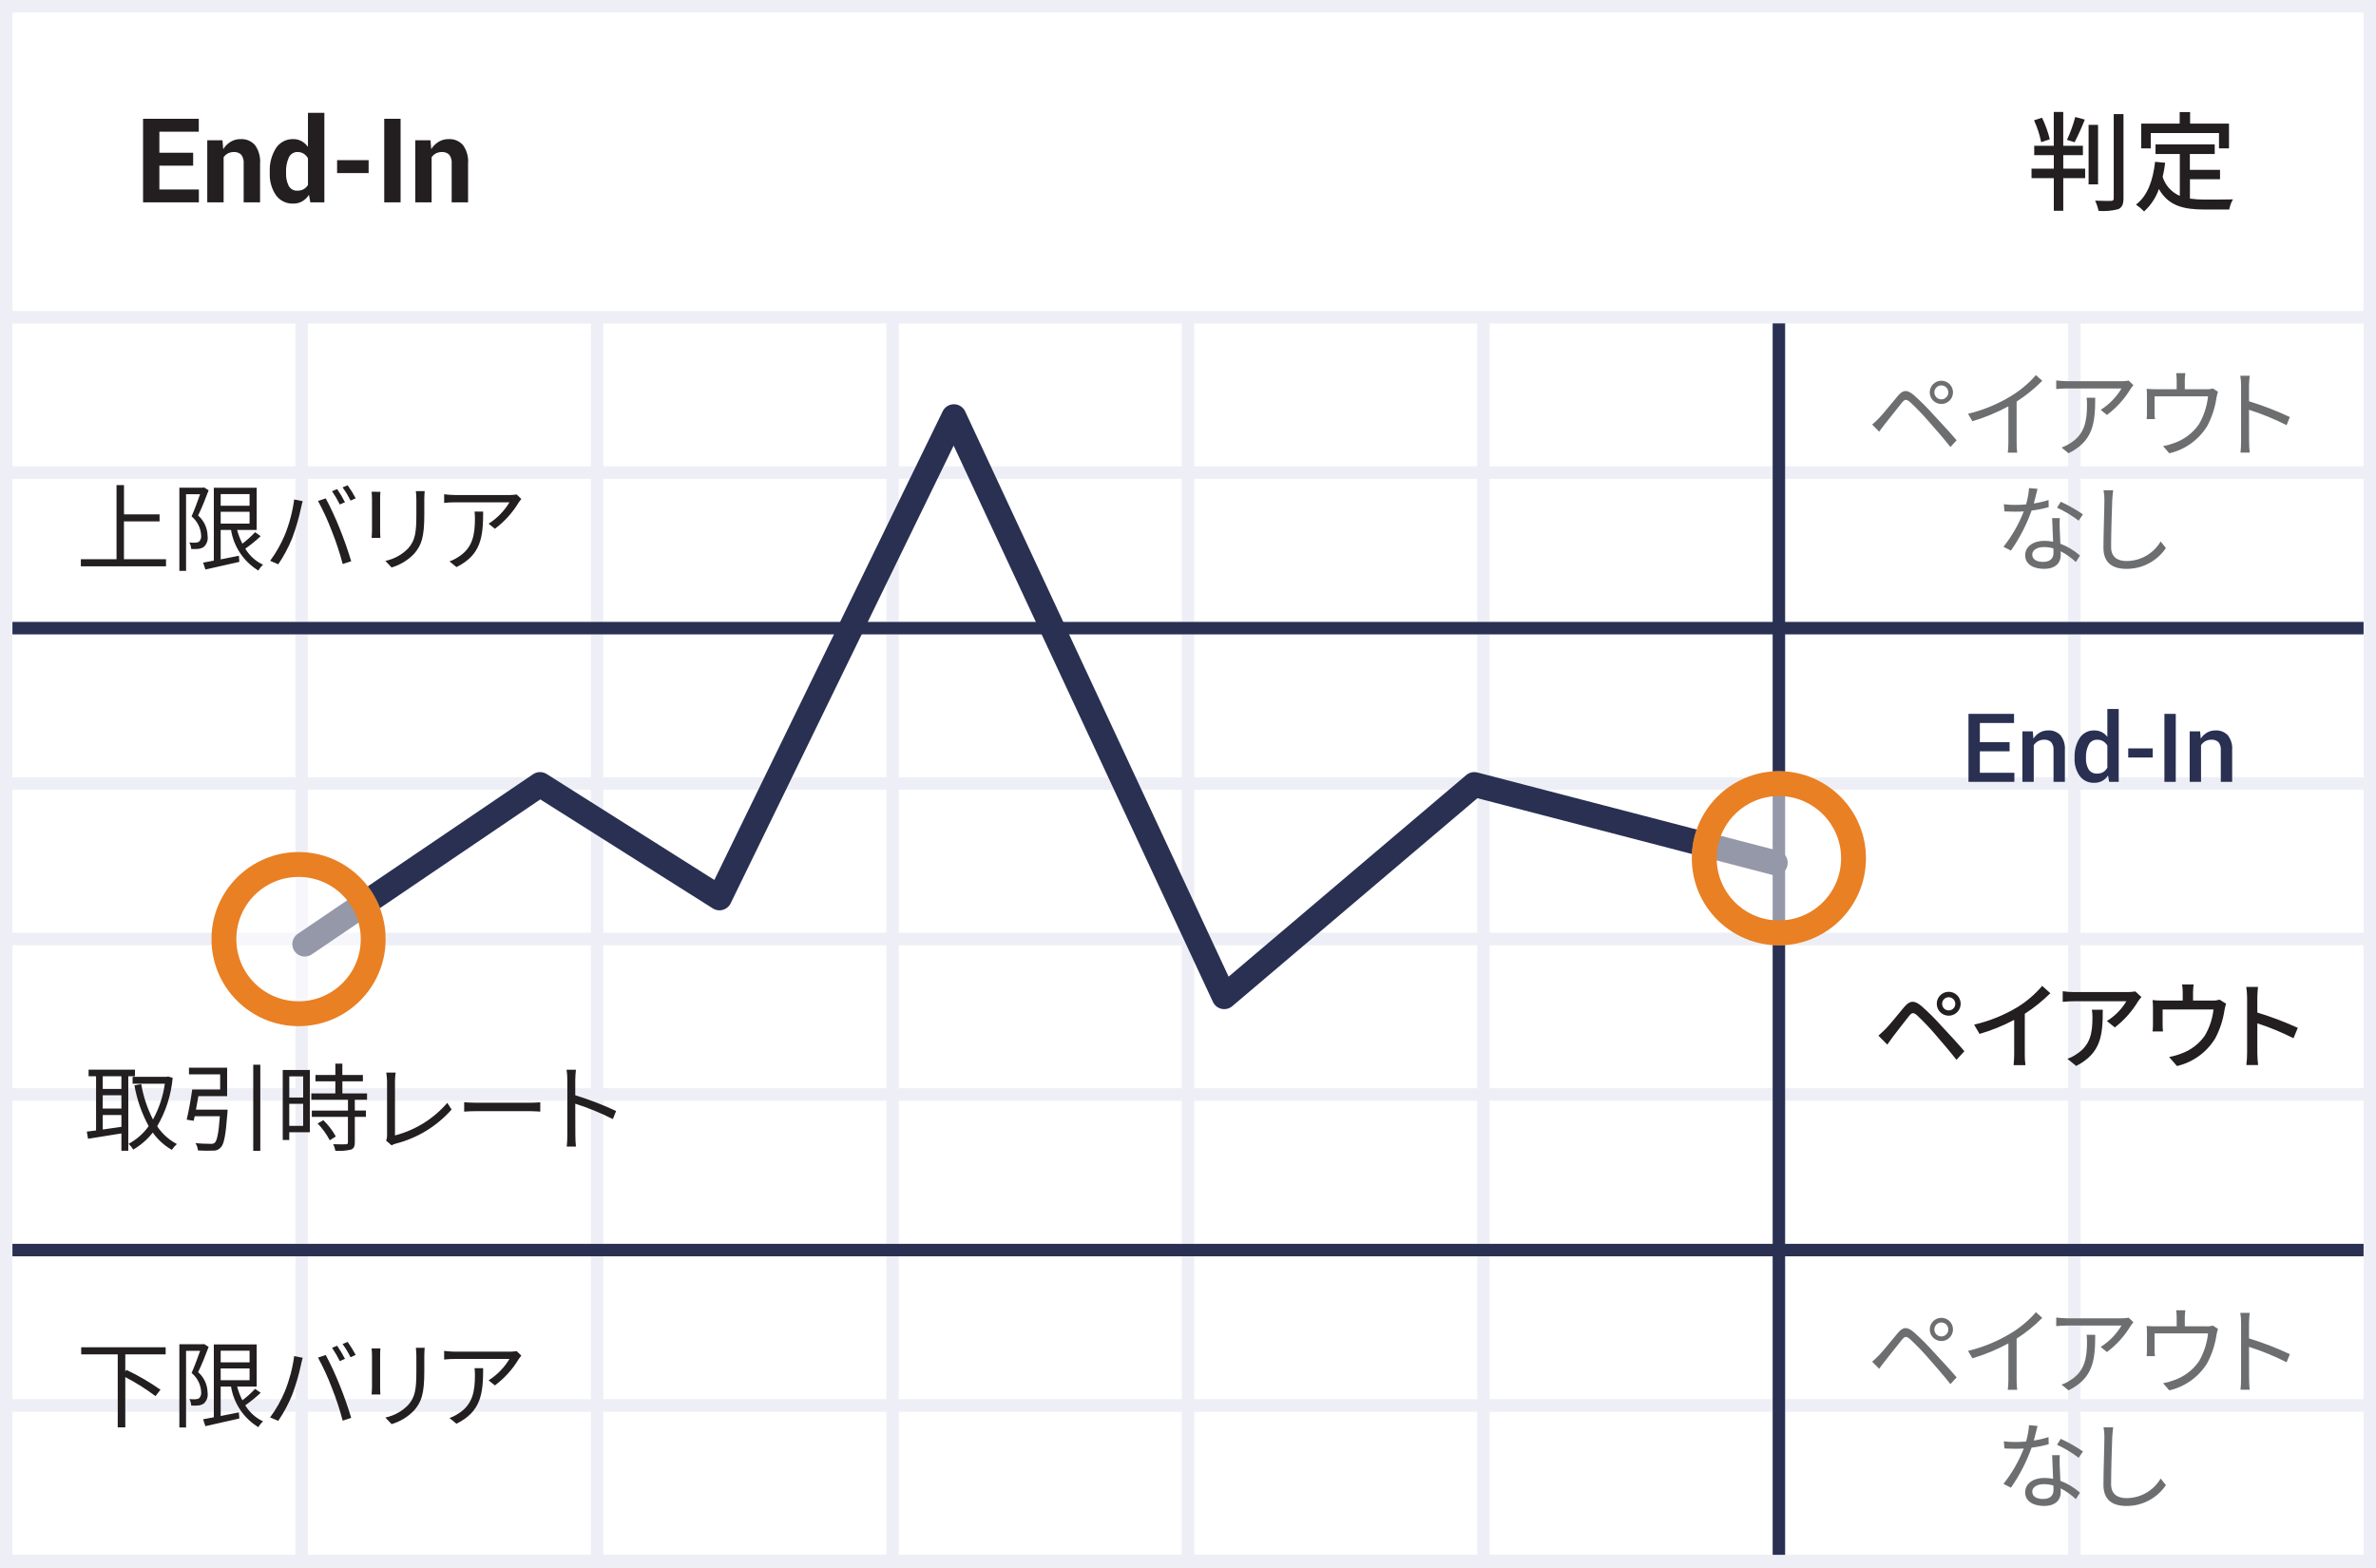
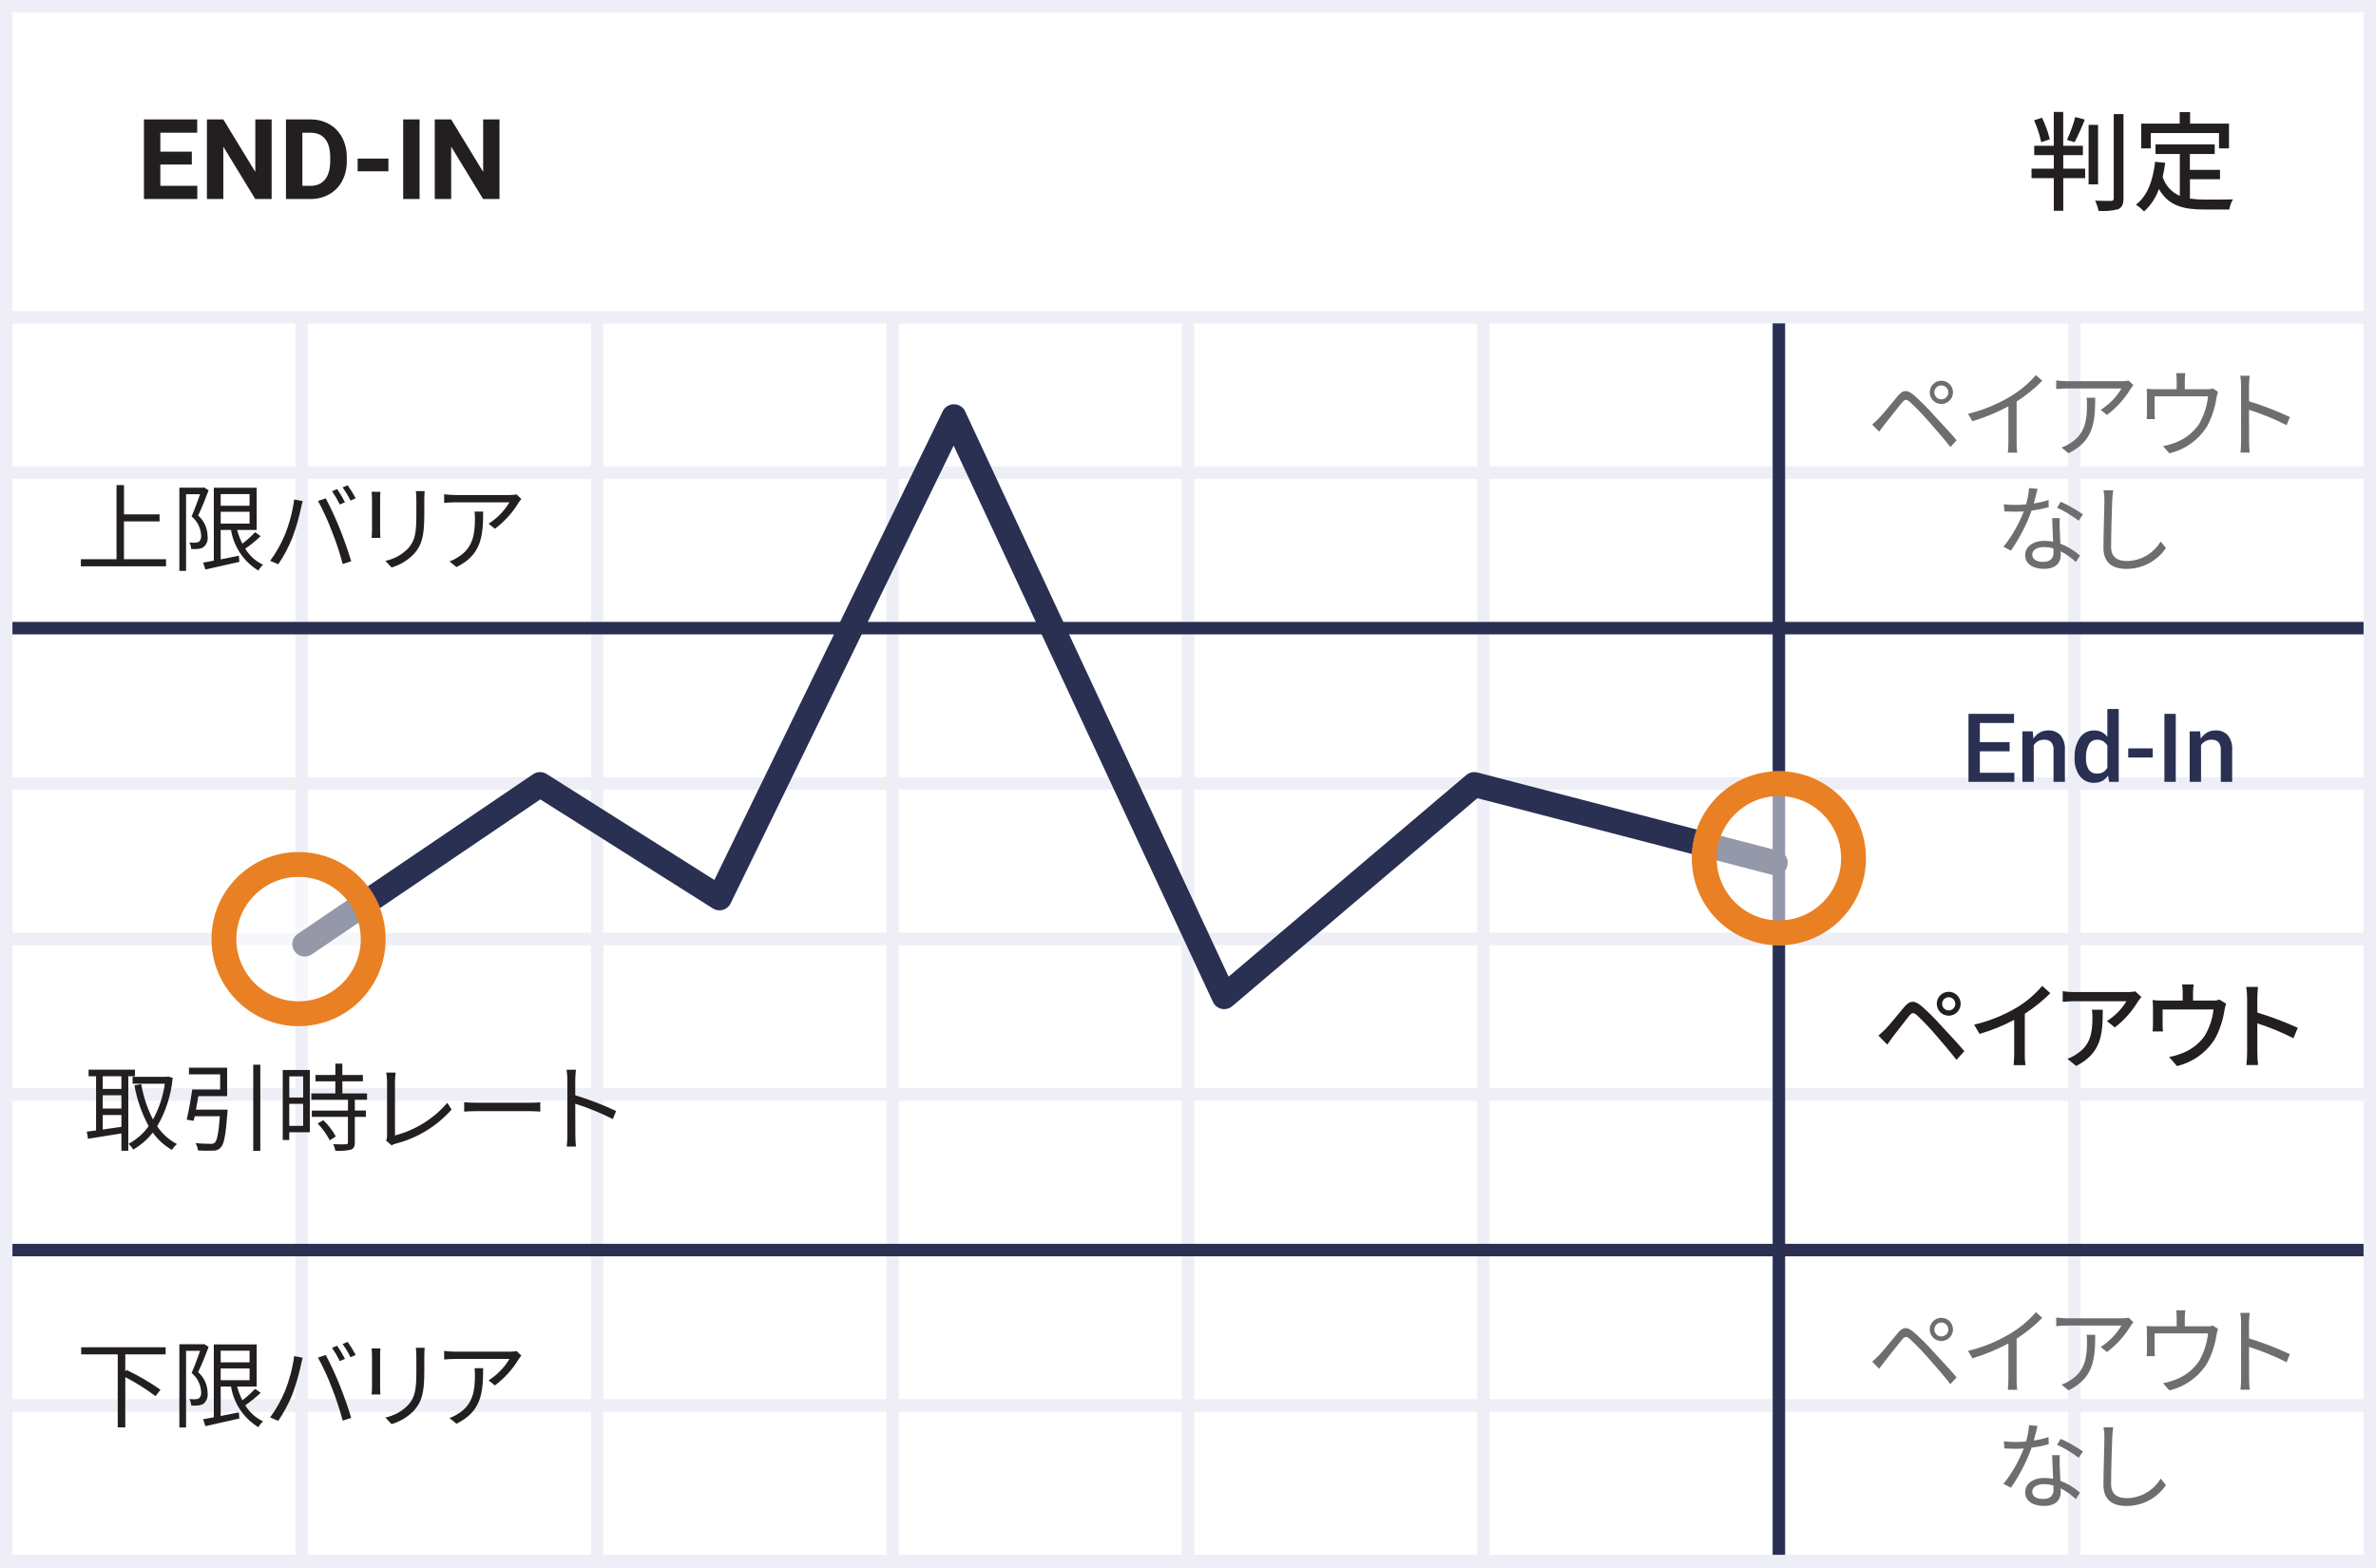
- <svg xmlns="http://www.w3.org/2000/svg" xmlns:xlink="http://www.w3.org/1999/xlink" width="382" height="252" viewBox="0 0 382 252">
+ <svg xmlns="http://www.w3.org/2000/svg" xmlns:xlink="http://www.w3.org/1999/xlink" width="382" height="252" viewBox="0 0 382 252" style="background:#fff">
  <defs>
    <circle id="a" cx="285" cy="137" r="14" />
    <circle id="b" cx="47" cy="150" r="14" />
  </defs>
  <g fill="none" fill-rule="evenodd">
    <g fill="#FFF" stroke="#EEEFF6" stroke-width="2">
      <path d="M1 51h47.5v25H1zM48.5 51H96v25H48.5zM96 51h47.5v25H96zM143.5 51H191v25h-47.5zM191 51h47.5v25H191zM238.5 51H286v25h-47.5zM286 51h47.5v25H286zM333.5 51H381v25h-47.5z" />
      <g>
        <path d="M1 76h47.5v25H1zM48.5 76H96v25H48.5zM96 76h47.5v25H96zM143.5 76H191v25h-47.5zM191 76h47.5v25H191zM238.5 76H286v25h-47.5zM286 76h47.5v25H286zM333.5 76H381v25h-47.5z" />
      </g>
      <g>
        <path d="M1 101h47.5v25H1zM48.5 101H96v25H48.5zM96 101h47.5v25H96zM143.5 101H191v25h-47.5zM191 101h47.5v25H191zM238.5 101H286v25h-47.5zM286 101h47.5v25H286zM333.5 101H381v25h-47.5z" />
      </g>
      <g>
        <path d="M1 126h47.5v25H1zM48.5 126H96v25H48.5zM96 126h47.5v25H96zM143.5 126H191v25h-47.5zM191 126h47.5v25H191zM238.5 126H286v25h-47.5zM286 126h47.5v25H286zM333.5 126H381v25h-47.5z" />
      </g>
      <g>
        <path d="M1 151h47.5v25H1zM48.5 151H96v25H48.5zM96 151h47.5v25H96zM143.5 151H191v25h-47.5zM191 151h47.5v25H191zM238.5 151H286v25h-47.5zM286 151h47.5v25H286zM333.5 151H381v25h-47.5z" />
      </g>
      <g>
        <path d="M1 176h47.5v25H1zM48.5 176H96v25H48.5zM96 176h47.5v25H96zM143.5 176H191v25h-47.5zM191 176h47.5v25H191zM238.5 176H286v25h-47.5zM286 176h47.5v25H286zM333.5 176H381v25h-47.5z" />
      </g>
      <g>
        <path d="M1 201h47.5v25H1zM48.5 201H96v25H48.5zM96 201h47.5v25H96zM143.5 201H191v25h-47.5zM191 201h47.5v25H191zM238.5 201H286v25h-47.5zM286 201h47.5v25H286zM333.5 201H381v25h-47.5z" />
      </g>
      <g>
        <path d="M1 226h47.5v25H1zM48.5 226H96v25H48.5zM96 226h47.5v25H96zM143.5 226H191v25h-47.5zM191 226h47.5v25H191zM238.5 226H286v25h-47.5zM286 226h47.5v25H286zM333.5 226H381v25h-47.5z" />
      </g>
    </g>
    <path stroke="#EEEFF6" stroke-width="2" fill="#FFF" d="M1 1h380v50H1z" />
    <path fill="#2A3052" d="M285 52h2v198h-2z" />
    <path fill="#2A3052" d="M2 200h378v2H2zM2 100h378v2H2z" />
-     <path d="M31.054 26.633h-5.43v3.832h6.349v2.076H23v-13.44h8.959v2.077h-6.334v3.379h5.429v2.076zm4.717-4.08l.117 1.43a3.606 3.606 0 0 1 1.197-1.19 3.05 3.05 0 0 1 1.594-.426 2.894 2.894 0 0 1 2.305.945 4.47 4.47 0 0 1 .828 2.983v6.246h-2.637v-6.245a2.066 2.066 0 0 0-.396-1.429 1.568 1.568 0 0 0-1.197-.42 1.978 1.978 0 0 0-.936.217 1.942 1.942 0 0 0-.693.614v7.263h-2.63v-9.988h2.448zm7.601 5.078a6.615 6.615 0 0 1 .994-3.813 3.203 3.203 0 0 1 2.805-1.45c.457-.006.909.105 1.314.324.403.227.754.542 1.026.923V18.14h2.64v14.401h-2.259l-.217-1.218a3.262 3.262 0 0 1-1.084 1.053c-.44.246-.936.37-1.437.36a3.264 3.264 0 0 1-2.786-1.346 5.861 5.861 0 0 1-.994-3.564l-.002-.195zm2.62.195a4.199 4.199 0 0 0 .432 2.075c.29.505.834.798 1.404.756.345.008.686-.073.992-.236.286-.164.526-.402.693-.692v-4.28a2.061 2.061 0 0 0-.689-.74 1.791 1.791 0 0 0-.977-.264 1.48 1.48 0 0 0-1.41.882 5.12 5.12 0 0 0-.445 2.304v.195zm13.274.008h-5.071v-2.078h5.071v2.078zm5.139 4.707h-2.63v-13.44h2.63v13.44zm4.808-9.988l.117 1.43a3.606 3.606 0 0 1 1.197-1.19 3.05 3.05 0 0 1 1.593-.426 2.894 2.894 0 0 1 2.306.945 4.47 4.47 0 0 1 .828 2.983v6.246h-2.637v-6.245a2.066 2.066 0 0 0-.397-1.429 1.568 1.568 0 0 0-1.197-.42 1.978 1.978 0 0 0-.936.217 1.942 1.942 0 0 0-.693.614v7.263h-2.63v-9.988h2.449zm262.51 4.564h3.515v1.525h-3.516v5.25h-1.521V28.64h-3.584v-1.525h3.584V24.95h-3.15v-1.507h3.144V18h1.521v5.443h3.162v1.508h-3.156v2.166zm-3.552-4.254a16.351 16.351 0 0 0-1.15-3.518l1.285-.416a17.406 17.406 0 0 1 1.25 3.466l-1.385.468zm7.012-3.634a39.187 39.187 0 0 1-1.64 3.64l-1.23-.38a22.227 22.227 0 0 0 1.336-3.676l1.534.416zm2.13 10.417h-1.522V20.08h1.522v9.566zm4.09-11.3v13.52c0 1.004-.235 1.472-.828 1.767a9.654 9.654 0 0 1-3.178.277 7.613 7.613 0 0 0-.556-1.646c1.15.052 2.213.035 2.552.035.34 0 .44-.122.44-.434V18.347h1.57zm10.683 13.589c.79.108 1.587.16 2.384.157.727 0 3.566 0 4.53-.034a4.939 4.939 0 0 0-.592 1.628h-4.023c-3.313 0-5.748-.571-7.287-3.292A8.851 8.851 0 0 1 344.715 34a8.572 8.572 0 0 0-1.303-1.103c1.86-1.418 2.721-3.847 3.073-6.881l1.623.157c-.095.764-.23 1.522-.406 2.27a4.913 4.913 0 0 0 2.756 3.052V24.76h-3.905v-1.543h9.517v1.543h-3.996v2.549h4.85v1.507h-4.835l-.003 3.12zm-6.3-8.076h-1.537v-3.987h6.189v-1.855h1.673v1.855h6.254v3.985h-1.606v-2.46h-10.973v2.462zM26.692 89.922v1.138H13v-1.138h5.735V78h1.199v4.702h5.72v1.137h-5.726v6.084l6.764-.001zm6.853-11.093c-.477 1.291-1.107 2.858-1.693 4.057a4.478 4.478 0 0 1 1.522 3.303c.107.66-.133 1.33-.636 1.772a2.033 2.033 0 0 1-.861.293c-.379.036-.76.041-1.139.015a2.493 2.493 0 0 0-.292-1.046c.332.04.667.051 1 .033.187-.01.37-.057.539-.139a1.23 1.23 0 0 0 .353-1.045 4.263 4.263 0 0 0-1.538-3.043c.492-1.107.998-2.52 1.37-3.564h-2.255V91.79h-1.077V78.414h3.768l.185-.047.754.462zm8.364 7.38a21.382 21.382 0 0 1-2.475 2.012 6.603 6.603 0 0 0 2.86 2.583 3.69 3.69 0 0 0-.754.937 9.406 9.406 0 0 1-4.397-6.53h-1.661v4.732c.938-.184 1.936-.384 2.923-.584l.077.984c-1.924.446-3.968.89-5.459 1.23l-.37-1.107c.493-.094 1.078-.2 1.724-.323V78.43h6.89v6.777h-3.144c.203.765.487 1.506.846 2.211.73-.56 1.413-1.177 2.045-1.845l.895.637zm-6.427-6.765v1.874h4.641v-1.874h-4.641zm0 4.748h4.641v-1.905h-4.641v1.905zm11.816-3.887l1.37.276c-.093.339-.216.785-.277 1.121a34.116 34.116 0 0 1-1.399 4.794 22.318 22.318 0 0 1-2.254 4.233l-1.307-.554a20.123 20.123 0 0 0 2.367-4.18 23.467 23.467 0 0 0 1.5-5.69zm3.83.244l1.246-.415a49.493 49.493 0 0 1 2.244 4.855 60.672 60.672 0 0 1 1.847 5.256l-1.368.446a45.994 45.994 0 0 0-1.743-5.285 39.387 39.387 0 0 0-2.226-4.857zm4.335.202l-.83.367a17.64 17.64 0 0 0-1.247-2.136l.816-.34c.468.674.89 1.378 1.261 2.109zm1.723-.63l-.83.368a14.55 14.55 0 0 0-1.278-2.122l.816-.338c.478.667.91 1.365 1.292 2.091zm3.974-1.046c-.03.29-.046.736-.046 1.107v5.132c0 .384.015.892.046 1.168h-1.414c.016-.23.062-.722.062-1.183V80.18c0-.277-.031-.815-.062-1.107l1.414.002zm7.118-.108c-.03.37-.061.815-.061 1.32v2.49c0 3.69-.492 4.902-1.6 6.224a8.207 8.207 0 0 1-3.659 2.245l-1-1.061a7.078 7.078 0 0 0 3.693-2.044c1.106-1.274 1.29-2.52 1.29-5.422v-2.43c0-.505-.046-.951-.076-1.32l1.413-.002zm15.537 1.26c-.107.155-.307.384-.415.553a14.837 14.837 0 0 1-3.83 4.242l-1.015-.815a10.367 10.367 0 0 0 3.353-3.441h-8.746c-.586.001-1.172.032-1.754.092v-1.384a16.21 16.21 0 0 0 1.754.123h8.826a7.75 7.75 0 0 0 1.077-.092l.75.723zm-6.135 2.027c0 4.165-.37 6.977-4.29 8.93l-1.122-.922a5.966 5.966 0 0 0 1.369-.677c2.383-1.459 2.721-3.656 2.721-6.224a9.17 9.17 0 0 0-.061-1.107h1.383zM20.143 217.768v2.734l.2-.23a37.94 37.94 0 0 1 5.459 3.18l-.8 1.03a35.199 35.199 0 0 0-4.859-3.058v8.084h-1.215v-11.74h-5.873v-1.138h13.577v1.138h-6.489zm13.402-1.2c-.477 1.29-1.107 2.857-1.693 4.057a4.478 4.478 0 0 1 1.522 3.302 1.949 1.949 0 0 1-.63 1.767 2.033 2.033 0 0 1-.862.292c-.379.036-.76.041-1.139.015a2.493 2.493 0 0 0-.292-1.045c.332.04.666.05 1 .032.187-.01.37-.057.538-.138a1.23 1.23 0 0 0 .354-1.046 4.263 4.263 0 0 0-1.538-3.043c.492-1.107.998-2.52 1.369-3.563h-2.259v12.324h-1.077v-13.376h3.768l.185-.046.754.467zm8.364 7.38a21.382 21.382 0 0 1-2.475 2.012 6.603 6.603 0 0 0 2.86 2.583 3.69 3.69 0 0 0-.754.936 9.406 9.406 0 0 1-4.397-6.53h-1.661v4.733c.938-.185 1.936-.385 2.923-.584l.077.984c-1.924.445-3.968.89-5.459 1.23l-.37-1.107c.493-.094 1.078-.2 1.724-.323v-11.71h6.89v6.777h-3.144c.203.765.487 1.506.846 2.211.73-.56 1.413-1.177 2.045-1.845l.895.632zm-6.427-6.766v1.874h4.641v-1.874h-4.641zm0 4.748h4.641v-1.897h-4.641v1.897zm11.816-3.887l1.37.277c-.093.338-.216.784-.277 1.12a34.116 34.116 0 0 1-1.399 4.795 22.318 22.318 0 0 1-2.26 4.226l-1.307-.553a20.123 20.123 0 0 0 2.367-4.18 23.467 23.467 0 0 0 1.506-5.685zm3.83.245l1.246-.415a49.493 49.493 0 0 1 2.244 4.855 60.672 60.672 0 0 1 1.847 5.255l-1.368.446a45.994 45.994 0 0 0-1.743-5.283 39.387 39.387 0 0 0-2.226-4.857v-.001zm4.335.201l-.83.368a17.64 17.64 0 0 0-1.247-2.136l.816-.34c.468.675.89 1.381 1.261 2.114v-.006zm1.723-.63l-.83.369a14.55 14.55 0 0 0-1.278-2.122l.816-.338c.478.666.91 1.365 1.292 2.09zm3.974-1.044c-.03.29-.046.736-.046 1.107v5.132c0 .384.015.892.046 1.168h-1.414c.016-.23.062-.722.062-1.183v-5.117c0-.277-.031-.815-.062-1.107h1.414zm7.118-.108c-.03.37-.061.815-.061 1.32v2.49c0 3.69-.492 4.902-1.6 6.224a8.207 8.207 0 0 1-3.659 2.245l-1-1.061a7.078 7.078 0 0 0 3.693-2.044c1.106-1.274 1.29-2.52 1.29-5.422v-2.425c0-.506-.046-.952-.076-1.32l1.413-.007zm15.537 1.26c-.107.155-.307.384-.415.553a14.837 14.837 0 0 1-3.83 4.242l-1.015-.815a10.367 10.367 0 0 0 3.353-3.441h-8.746c-.586.001-1.172.032-1.754.092v-1.384a16.21 16.21 0 0 0 1.754.123h8.826c.36-.005.72-.036 1.077-.092l.75.723zm-6.135 2.027c0 4.165-.37 6.977-4.29 8.93l-1.122-.922a5.966 5.966 0 0 0 1.369-.677c2.383-1.459 2.721-3.656 2.721-6.224a9.17 9.17 0 0 0-.061-1.107h1.383zm-57.054-46.938v11.97H19.52v-2.782c-1.937.323-3.906.615-5.366.861l-.2-1.153c.43-.045.938-.106 1.49-.183v-8.713h-1.2v-1.06h7.458v1.06h-1.076zm-1.106 0h-3v2.043h2.998l.002-2.043zm0 3.056h-3v2.138h2.998l.002-2.138zm-2.998 5.502c.938-.123 1.967-.277 2.998-.43v-1.895h-3l.002 2.325zm11.24-8.312a18.672 18.672 0 0 1-2.491 7.789 8.54 8.54 0 0 0 3.167 2.858c-.311.275-.585.59-.815.936a9.622 9.622 0 0 1-3.06-2.78 11 11 0 0 1-3.137 2.734 4.413 4.413 0 0 0-.754-.922 9.369 9.369 0 0 0 3.231-2.843 21.42 21.42 0 0 1-2.29-6.562l1.092-.2c.338 1.981.975 3.9 1.89 5.689a16.824 16.824 0 0 0 1.907-5.747h-5.184v-1.115h5.49l.215-.046.739.209zm8.832 5.117s-.016.367-.03.522c-.278 3.626-.54 5.056-1.092 5.579a1.482 1.482 0 0 1-1.215.49c-.81.033-1.62.023-2.43-.03a2.596 2.596 0 0 0-.4-1.17 29.03 29.03 0 0 0 2.415.107.896.896 0 0 0 .676-.168c.37-.323.631-1.505.831-4.27h-4.044c-.062.26-.123.505-.17.736l-1.121-.185c.308-1.275.675-3.303.892-4.855h4.49v-2.428h-5.013v-1.076h6.135v4.58H31.89c-.123.722-.246 1.474-.384 2.166l5.089.002zm5.258-7.227v13.863h-1.138v-13.863h1.138zm7.963 10.864h-3.31v1.246h-1.047v-11.264h4.357v10.018zm-3.306-8.99v3.412h2.23v-3.411h-2.23zm2.23 7.963v-3.55h-2.234v3.55h2.233zm8.307-4.2v1.737h1.783v1.014h-1.783v4.119c0 .645-.17.984-.63 1.153a8.835 8.835 0 0 1-2.491.184 3.512 3.512 0 0 0-.37-1.06c.954.032 1.799.032 2.045.016.246-.015.338-.078.338-.307v-4.104h-5.804v-1.013h5.812v-1.739h-5.89v-1.013h3.86v-1.953h-3.198v-1.013h3.199v-1.828h1.123v1.828h3.305v1.013h-3.299v1.953h3.966v1.013h-1.966zm-5.058 3.29c.795.765 1.47 1.646 2 2.614l-.97.615a11.82 11.82 0 0 0-1.952-2.705l.922-.524zm10.086 3.277a1.69 1.69 0 0 0 .154-.752v-8.79a11.88 11.88 0 0 0-.123-1.398h1.506c-.07.463-.105.93-.108 1.398v8.713a16.59 16.59 0 0 0 8.41-5.24l.693 1.076a17.888 17.888 0 0 1-8.995 5.486 2.22 2.22 0 0 0-.646.277l-.891-.77zm12.555-6.161c.462.03 1.277.077 2.137.077H85.2c.77 0 1.322-.046 1.66-.077v1.505c-.308-.015-.954-.077-1.645-.077h-8.449c-.846 0-1.661.032-2.137.077v-1.505zm23.902 2.704a40.265 40.265 0 0 0-6.043-2.474l.015 5.074c0 .606.031 1.212.092 1.814H91.12c.063-.602.094-1.208.092-1.814V173.6a9.663 9.663 0 0 0-.123-1.597h1.506c-.046.476-.107 1.136-.107 1.597v2.505c2.245.69 4.44 1.537 6.566 2.535l-.523 1.3z" fill="#231F20" fill-rule="nonzero" />
+     <path d="M331.722 27.117h3.516v1.525h-3.516v5.25h-1.521V28.64h-3.584v-1.525h3.584V24.95h-3.15v-1.507h3.144V18h1.521v5.443h3.162v1.508h-3.156v2.166zm-3.551-4.254a16.351 16.351 0 0 0-1.15-3.518l1.285-.416a17.406 17.406 0 0 1 1.25 3.466l-1.385.468zm7.012-3.634a39.187 39.187 0 0 1-1.64 3.64l-1.23-.38a22.227 22.227 0 0 0 1.336-3.676l1.534.416zm2.13 10.417h-1.522V20.08h1.522v9.566zm4.09-11.3v13.52c0 1.004-.235 1.472-.828 1.767a9.654 9.654 0 0 1-3.178.277 7.613 7.613 0 0 0-.556-1.646c1.15.052 2.213.035 2.552.035.34 0 .44-.122.44-.434V18.347h1.57zm10.683 13.589c.79.108 1.587.16 2.384.157.727 0 3.566 0 4.53-.034a4.939 4.939 0 0 0-.592 1.628h-4.023c-3.313 0-5.748-.571-7.287-3.292A8.851 8.851 0 0 1 344.715 34a8.572 8.572 0 0 0-1.303-1.103c1.86-1.418 2.721-3.847 3.073-6.881l1.623.157c-.095.764-.23 1.522-.406 2.27a4.913 4.913 0 0 0 2.756 3.052V24.76h-3.905v-1.543h9.517v1.543h-3.996v2.549h4.85v1.507h-4.835l-.003 3.12zm-6.3-8.076h-1.537v-3.987h6.189v-1.855h1.673v1.855h6.254v3.985h-1.606v-2.46h-10.973v2.462z" fill="#231F20" fill-rule="nonzero" />
+     <path d="M30.842 26.454h-5.063v3.428h5.942V32h-8.578V19.203h8.56v2.136H25.78v3.05h5.063v2.065zM43.674 32h-2.637l-5.133-8.42V32h-2.636V19.203h2.636l5.142 8.438v-8.438h2.628V32zm2.303 0V19.203h3.937c1.125 0 2.131.254 3.02.76a5.301 5.301 0 0 1 2.078 2.162c.498.935.747 1.997.747 3.187v.588c0 1.19-.245 2.247-.734 3.173a5.256 5.256 0 0 1-2.07 2.154c-.89.51-1.895.767-3.015.773h-3.963zm2.636-10.661v8.543h1.275c1.031 0 1.819-.337 2.364-1.01.545-.675.823-1.639.835-2.893v-.676c0-1.301-.27-2.287-.809-2.958-.539-.67-1.327-1.006-2.364-1.006h-1.3zm13.834 6.205H57.5v-2.048h4.948v2.048zM67.457 32H64.82V19.203h2.637V32zm12.85 0H77.67l-5.133-8.42V32H69.9V19.203h2.637l5.142 8.438v-8.438h2.628V32z" fill="#231F20" />
+     <path d="M26.692 89.922v1.138H13v-1.138h5.735V78h1.199v4.702h5.72v1.137h-5.726v6.084l6.764-.001zm6.853-11.093c-.477 1.291-1.107 2.858-1.693 4.057a4.478 4.478 0 0 1 1.522 3.303c.107.66-.133 1.33-.636 1.772a2.033 2.033 0 0 1-.861.293c-.379.036-.76.041-1.139.015a2.493 2.493 0 0 0-.292-1.046c.332.04.667.051 1 .033.187-.01.37-.057.539-.139a1.23 1.23 0 0 0 .353-1.045 4.263 4.263 0 0 0-1.538-3.043c.492-1.107.998-2.52 1.37-3.564h-2.255V91.79h-1.077V78.414h3.768l.185-.047.754.462zm8.364 7.38a21.382 21.382 0 0 1-2.475 2.012 6.603 6.603 0 0 0 2.86 2.583 3.69 3.69 0 0 0-.754.937 9.406 9.406 0 0 1-4.397-6.53h-1.661v4.732c.938-.184 1.936-.384 2.923-.584l.077.984c-1.924.446-3.968.89-5.459 1.23l-.37-1.107c.493-.094 1.078-.2 1.724-.323V78.43h6.89v6.777h-3.144c.203.765.487 1.506.846 2.211.73-.56 1.413-1.177 2.045-1.845l.895.637zm-6.427-6.765v1.874h4.641v-1.874h-4.641zm0 4.748h4.641v-1.905h-4.641v1.905zm11.816-3.887l1.37.276c-.093.339-.216.785-.277 1.121a34.116 34.116 0 0 1-1.399 4.794 22.318 22.318 0 0 1-2.254 4.233l-1.307-.554a20.123 20.123 0 0 0 2.367-4.18 23.467 23.467 0 0 0 1.5-5.69zm3.83.244l1.246-.415a49.493 49.493 0 0 1 2.244 4.855 60.672 60.672 0 0 1 1.847 5.256l-1.368.446a45.994 45.994 0 0 0-1.743-5.285 39.387 39.387 0 0 0-2.226-4.857zm4.335.202l-.83.367a17.64 17.64 0 0 0-1.247-2.136l.816-.34c.468.674.89 1.378 1.261 2.109zm1.723-.63l-.83.368a14.55 14.55 0 0 0-1.278-2.122l.816-.338c.478.667.91 1.365 1.292 2.091zm3.974-1.046c-.03.29-.046.736-.046 1.107v5.132c0 .384.015.892.046 1.168h-1.414c.016-.23.062-.722.062-1.183V80.18c0-.277-.031-.815-.062-1.107l1.414.002zm7.118-.108c-.03.37-.061.815-.061 1.32v2.49c0 3.69-.492 4.902-1.6 6.224a8.207 8.207 0 0 1-3.659 2.245l-1-1.061a7.078 7.078 0 0 0 3.693-2.044c1.106-1.274 1.29-2.52 1.29-5.422v-2.43c0-.505-.046-.951-.076-1.32l1.413-.002zm15.537 1.26c-.107.155-.307.384-.415.553a14.837 14.837 0 0 1-3.83 4.242l-1.015-.815a10.367 10.367 0 0 0 3.353-3.441h-8.746c-.586.001-1.172.032-1.754.092v-1.384a16.21 16.21 0 0 0 1.754.123h8.826a7.75 7.75 0 0 0 1.077-.092l.75.723zm-6.135 2.027c0 4.165-.37 6.977-4.29 8.93l-1.122-.922a5.966 5.966 0 0 0 1.369-.677c2.383-1.459 2.721-3.656 2.721-6.224a9.17 9.17 0 0 0-.061-1.107h1.383zM20.143 217.768v2.734l.2-.23a37.94 37.94 0 0 1 5.459 3.18l-.8 1.03a35.199 35.199 0 0 0-4.859-3.058v8.084h-1.215v-11.74h-5.873v-1.138h13.577v1.138h-6.489zm13.402-1.2c-.477 1.29-1.107 2.857-1.693 4.057a4.478 4.478 0 0 1 1.522 3.302 1.949 1.949 0 0 1-.63 1.767 2.033 2.033 0 0 1-.862.292c-.379.036-.76.041-1.139.015a2.493 2.493 0 0 0-.292-1.045c.332.04.666.05 1 .032.187-.01.37-.057.538-.138a1.23 1.23 0 0 0 .354-1.046 4.263 4.263 0 0 0-1.538-3.043c.492-1.107.998-2.52 1.369-3.563h-2.259v12.324h-1.077v-13.376h3.768l.185-.046.754.467zm8.364 7.38a21.382 21.382 0 0 1-2.475 2.012 6.603 6.603 0 0 0 2.86 2.583 3.69 3.69 0 0 0-.754.936 9.406 9.406 0 0 1-4.397-6.53h-1.661v4.733c.938-.185 1.936-.385 2.923-.584l.077.984c-1.924.445-3.968.89-5.459 1.23l-.37-1.107c.493-.094 1.078-.2 1.724-.323v-11.71h6.89v6.777h-3.144c.203.765.487 1.506.846 2.211.73-.56 1.413-1.177 2.045-1.845l.895.632zm-6.427-6.766v1.874h4.641v-1.874h-4.641zm0 4.748h4.641v-1.897h-4.641v1.897zm11.816-3.887l1.37.277c-.093.338-.216.784-.277 1.12a34.116 34.116 0 0 1-1.399 4.795 22.318 22.318 0 0 1-2.26 4.226l-1.307-.553a20.123 20.123 0 0 0 2.367-4.18 23.467 23.467 0 0 0 1.506-5.685zm3.83.245l1.246-.415a49.493 49.493 0 0 1 2.244 4.855 60.672 60.672 0 0 1 1.847 5.255l-1.368.446a45.994 45.994 0 0 0-1.743-5.283 39.387 39.387 0 0 0-2.226-4.857v-.001zm4.335.201l-.83.368a17.64 17.64 0 0 0-1.247-2.136l.816-.34c.468.675.89 1.381 1.261 2.114v-.006zm1.723-.63l-.83.369a14.55 14.55 0 0 0-1.278-2.122l.816-.338c.478.666.91 1.365 1.292 2.09zm3.974-1.044c-.03.29-.046.736-.046 1.107v5.132c0 .384.015.892.046 1.168h-1.414c.016-.23.062-.722.062-1.183v-5.117c0-.277-.031-.815-.062-1.107h1.414zm7.118-.108c-.03.37-.061.815-.061 1.32v2.49c0 3.69-.492 4.902-1.6 6.224a8.207 8.207 0 0 1-3.659 2.245l-1-1.061a7.078 7.078 0 0 0 3.693-2.044c1.106-1.274 1.29-2.52 1.29-5.422v-2.425c0-.506-.046-.952-.076-1.32l1.413-.007zm15.537 1.26c-.107.155-.307.384-.415.553a14.837 14.837 0 0 1-3.83 4.242l-1.015-.815a10.367 10.367 0 0 0 3.353-3.441h-8.746c-.586.001-1.172.032-1.754.092v-1.384a16.21 16.21 0 0 0 1.754.123h8.826c.36-.005.72-.036 1.077-.092l.75.723zm-6.135 2.027c0 4.165-.37 6.977-4.29 8.93l-1.122-.922a5.966 5.966 0 0 0 1.369-.677c2.383-1.459 2.721-3.656 2.721-6.224a9.17 9.17 0 0 0-.061-1.107h1.383zm-57.054-46.938v11.97H19.52v-2.782c-1.937.323-3.906.615-5.366.861l-.2-1.153c.43-.045.938-.106 1.49-.183v-8.713h-1.2v-1.06h7.458v1.06h-1.076zm-1.106 0h-3v2.043h2.998l.002-2.043zm0 3.056h-3v2.138h2.998l.002-2.138zm-2.998 5.502c.938-.123 1.967-.277 2.998-.43v-1.895h-3l.002 2.325zm11.24-8.312a18.672 18.672 0 0 1-2.491 7.789 8.54 8.54 0 0 0 3.167 2.858c-.311.275-.585.59-.815.936a9.622 9.622 0 0 1-3.06-2.78 11 11 0 0 1-3.137 2.734 4.413 4.413 0 0 0-.754-.922 9.369 9.369 0 0 0 3.231-2.843 21.42 21.42 0 0 1-2.29-6.562l1.092-.2c.338 1.981.975 3.9 1.89 5.689a16.824 16.824 0 0 0 1.907-5.747h-5.184v-1.115h5.49l.215-.046.739.209zm8.832 5.117s-.016.367-.03.522c-.278 3.626-.54 5.056-1.092 5.579a1.482 1.482 0 0 1-1.215.49c-.81.033-1.62.023-2.43-.03a2.596 2.596 0 0 0-.4-1.17 29.03 29.03 0 0 0 2.415.107.896.896 0 0 0 .676-.168c.37-.323.631-1.505.831-4.27h-4.044c-.062.26-.123.505-.17.736l-1.121-.185c.308-1.275.675-3.303.892-4.855h4.49v-2.428h-5.013v-1.076h6.135v4.58H31.89c-.123.722-.246 1.474-.384 2.166l5.089.002zm5.258-7.227v13.863h-1.138v-13.863h1.138zm7.963 10.864h-3.31v1.246h-1.047v-11.264h4.357v10.018zm-3.306-8.99v3.412h2.23v-3.411h-2.23zm2.23 7.963v-3.55h-2.234v3.55h2.233zm8.307-4.2v1.737h1.783v1.014h-1.783v4.119c0 .645-.17.984-.63 1.153a8.835 8.835 0 0 1-2.491.184 3.512 3.512 0 0 0-.37-1.06c.954.032 1.799.032 2.045.016.246-.015.338-.078.338-.307v-4.104h-5.804v-1.013h5.812v-1.739h-5.89v-1.013h3.86v-1.953h-3.198v-1.013h3.199v-1.828h1.123v1.828h3.305v1.013h-3.299v1.953h3.966v1.013h-1.966zm-5.058 3.29c.795.765 1.47 1.646 2 2.614l-.97.615a11.82 11.82 0 0 0-1.952-2.705l.922-.524zm10.086 3.277a1.69 1.69 0 0 0 .154-.752v-8.79a11.88 11.88 0 0 0-.123-1.398h1.506c-.07.463-.105.93-.108 1.398v8.713a16.59 16.59 0 0 0 8.41-5.24l.693 1.076a17.888 17.888 0 0 1-8.995 5.486 2.22 2.22 0 0 0-.646.277l-.891-.77zm12.555-6.161c.462.03 1.277.077 2.137.077H85.2c.77 0 1.322-.046 1.66-.077v1.505c-.308-.015-.954-.077-1.645-.077h-8.449c-.846 0-1.661.032-2.137.077v-1.505zm23.902 2.704a40.265 40.265 0 0 0-6.043-2.474l.015 5.074c0 .606.031 1.212.092 1.814H91.12c.063-.602.094-1.208.092-1.814V173.6a9.663 9.663 0 0 0-.123-1.597h1.506c-.046.476-.107 1.136-.107 1.597v2.505c2.245.69 4.44 1.537 6.566 2.535l-.523 1.3z" fill="#231F20" fill-rule="nonzero" />
    <path d="M302.077 67.257c.737-.753 2.075-2.46 3.045-3.596.815-.969 1.444-1.076 2.552-.154a38.71 38.71 0 0 1 3.183 3.18c1.03 1.107 2.597 2.782 3.72 4.103l-.999 1.09c-1.076-1.383-2.475-2.966-3.46-4.086a41.25 41.25 0 0 0-2.996-3.118c-.647-.54-.862-.523-1.385.121-.739.892-2.03 2.583-2.723 3.427-.323.4-.662.875-.89 1.184L301 68.27c.385-.34.677-.615 1.077-1.013zm10.055-6.04a1.867 1.867 0 1 1-.017 3.738 1.867 1.867 0 0 1 .017-3.739v.002zm0 2.996a1.123 1.123 0 1 0-1.137-1.121 1.127 1.127 0 0 0 1.137 1.12zm16.211-2.981a24.19 24.19 0 0 1-4.121 3.334v6.576c-.009.55.022 1.099.092 1.644h-1.51c.064-.546.095-1.095.094-1.644v-5.807a30.87 30.87 0 0 1-5.783 2.397l-.706-1.198a24.26 24.26 0 0 0 6.873-2.827 16.956 16.956 0 0 0 4.044-3.396l1.017.92zm14.65.691c-.107.154-.308.383-.416.552a14.832 14.832 0 0 1-3.828 4.242l-1.015-.815a10.352 10.352 0 0 0 3.352-3.44h-8.743c-.586 0-1.171.032-1.754.092V61.17c.582.073 1.168.114 1.754.123h8.826a7.77 7.77 0 0 0 1.077-.092l.746.722zm-6.135 2.027c0 4.165-.369 6.977-4.289 8.93l-1.123-.923a5.937 5.937 0 0 0 1.37-.676c2.384-1.46 2.722-3.657 2.722-6.224a9.17 9.17 0 0 0-.061-1.107h1.381zm19.736-.966a9.835 9.835 0 0 0-.23.923 14.085 14.085 0 0 1-1.507 4.612 9.73 9.73 0 0 1-6.088 4.365l-1-1.153a8.281 8.281 0 0 0 1.6-.429 8.113 8.113 0 0 0 4.166-3.09 11.32 11.32 0 0 0 1.462-4.487h-8.595v2.75c-.005.304.016.608.061.908h-1.338a9.51 9.51 0 0 0 .046-.969v-2.709c.007-.395-.008-.79-.046-1.183.475.045.953.065 1.43.061h3.399v-1.43c0-.386-.026-.77-.077-1.153h1.475a6.893 6.893 0 0 0-.092 1.153v1.43h3.443c.358.022.717-.02 1.06-.123l.83.524zm11.032 5.378a40.297 40.297 0 0 0-6.043-2.473l.015 5.073c0 .606.032 1.212.093 1.815h-1.476c.064-.603.095-1.209.093-1.815v-8.946a9.582 9.582 0 0 0-.123-1.598h1.506c-.045.477-.106 1.136-.106 1.598v2.504c2.245.69 4.44 1.537 6.566 2.536l-.525 1.306zM329.38 81.54c-.902.256-1.822.441-2.752.554a27.33 27.33 0 0 1-3.322 6.439l-1.198-.615a21.884 21.884 0 0 0 3.26-5.689c-.446.03-.893.046-1.339.046-.567 0-1.198-.017-1.767-.046l-.093-1.153c.623.078 1.25.113 1.877.108.539 0 1.106-.031 1.692-.077.253-.856.414-1.737.479-2.628l1.368.123c-.154.552-.353 1.475-.6 2.35a15.356 15.356 0 0 0 2.367-.552l.028 1.14zm1.783 1.767c-.036.547-.04 1.096-.015 1.644.015.553.077 1.552.106 2.473a10.26 10.26 0 0 1 3.152 1.905l-.661 1.046a10.546 10.546 0 0 0-2.445-1.736c.015.23.015.444.015.615 0 1.215-.8 2.212-2.673 2.212-1.677 0-3.045-.691-3.045-2.198 0-1.398 1.321-2.306 3.045-2.306.484-.003.968.044 1.444.138-.046-1.245-.123-2.735-.154-3.796l1.231.003zm-1.03 4.872a5.542 5.542 0 0 0-1.54-.216c-1.12 0-1.86.507-1.86 1.199 0 .692.569 1.184 1.753 1.184 1.246 0 1.662-.692 1.662-1.444.001-.2.001-.446-.016-.723zm4.06-4.458a18.21 18.21 0 0 0-3.476-2.09l.6-.953c1.247.569 2.44 1.248 3.568 2.028l-.693 1.015zm5.558-4.885c-.077.492-.123 1.03-.154 1.52-.062 1.723-.185 5.317-.185 7.593 0 1.676 1.077 2.26 2.491 2.26a6.362 6.362 0 0 0 5.474-3.15l.846 1.059a7.589 7.589 0 0 1-6.35 3.35c-2.184 0-3.693-.922-3.693-3.396 0-2.259.154-6.101.154-7.716a7.749 7.749 0 0 0-.139-1.537l1.556.017zm-37.674 139.096c.737-.753 2.075-2.46 3.045-3.596.815-.969 1.444-1.076 2.552-.154a38.71 38.71 0 0 1 3.183 3.18c1.03 1.107 2.597 2.782 3.72 4.103l-.999 1.09c-1.076-1.383-2.475-2.966-3.46-4.086a41.25 41.25 0 0 0-2.996-3.118c-.647-.54-.862-.523-1.385.121-.739.892-2.03 2.583-2.723 3.427-.323.4-.662.875-.89 1.184L301 218.945c.385-.338.677-.615 1.077-1.013zm10.055-6.04a1.867 1.867 0 1 1-.017 3.735 1.867 1.867 0 0 1 .017-3.734zm0 2.996a1.123 1.123 0 1 0-.027-2.246 1.123 1.123 0 0 0 .027 2.246zm16.211-2.981a24.19 24.19 0 0 1-4.121 3.334v6.576c-.009.55.022 1.099.092 1.644h-1.51c.064-.546.095-1.095.094-1.644v-5.807a30.87 30.87 0 0 1-5.783 2.397l-.706-1.198a24.26 24.26 0 0 0 6.873-2.827 16.956 16.956 0 0 0 4.044-3.396l1.017.92zm14.65.693c-.107.154-.308.383-.416.552a14.832 14.832 0 0 1-3.828 4.242l-1.015-.815a10.352 10.352 0 0 0 3.352-3.44h-8.743c-.586 0-1.171.031-1.754.091v-1.383c.582.072 1.168.113 1.754.123h8.826a7.77 7.77 0 0 0 1.077-.093l.746.723zm-6.135 2.026c0 4.165-.369 6.978-4.289 8.93l-1.123-.922a5.937 5.937 0 0 0 1.37-.677c2.384-1.459 2.722-3.656 2.722-6.224a9.17 9.17 0 0 0-.061-1.107h1.381zm19.736-.967a9.835 9.835 0 0 0-.23.923 14.085 14.085 0 0 1-1.507 4.612 9.73 9.73 0 0 1-6.088 4.365l-1-1.153a8.281 8.281 0 0 0 1.6-.429 8.113 8.113 0 0 0 4.166-3.09 11.32 11.32 0 0 0 1.462-4.487h-8.595v2.75c-.005.304.016.608.061.908h-1.338a9.51 9.51 0 0 0 .046-.969v-2.704c.007-.395-.008-.79-.046-1.184.475.045.953.066 1.43.062h3.399v-1.43c0-.386-.026-.771-.077-1.153h1.475a6.893 6.893 0 0 0-.092 1.153v1.43h3.443c.358.022.717-.02 1.06-.123l.83.52zm11.032 5.378a40.297 40.297 0 0 0-6.043-2.473l.015 5.073c0 .606.032 1.212.093 1.815h-1.476c.064-.603.095-1.209.093-1.815v-8.942a9.582 9.582 0 0 0-.123-1.597h1.506c-.045.476-.106 1.136-.106 1.597v2.505c2.245.69 4.44 1.537 6.566 2.535l-.525 1.302zm-38.246 13.178c-.902.256-1.822.441-2.752.554a27.33 27.33 0 0 1-3.322 6.439l-1.198-.615a21.884 21.884 0 0 0 3.26-5.689c-.446.03-.893.046-1.339.046-.567 0-1.198-.017-1.767-.046l-.093-1.153c.623.078 1.25.113 1.877.108.539 0 1.106-.031 1.692-.077.253-.856.414-1.737.479-2.628l1.368.123c-.154.552-.353 1.475-.6 2.35a15.356 15.356 0 0 0 2.367-.552l.028 1.14zm1.783 1.767c-.036.547-.04 1.096-.015 1.644.015.553.077 1.552.106 2.473a10.26 10.26 0 0 1 3.152 1.905l-.661 1.046a10.546 10.546 0 0 0-2.445-1.736c.015.23.015.444.015.615 0 1.215-.8 2.212-2.673 2.212-1.677 0-3.045-.691-3.045-2.198 0-1.398 1.321-2.306 3.045-2.306.484-.003.968.044 1.444.138-.046-1.245-.123-2.735-.154-3.796l1.231.003zm-1.03 4.872a5.542 5.542 0 0 0-1.54-.216c-1.12 0-1.86.507-1.86 1.199 0 .692.569 1.184 1.753 1.184 1.246 0 1.662-.692 1.662-1.444.003-.24-.002-.481-.016-.721v-.002zm4.06-4.458a18.21 18.21 0 0 0-3.476-2.09l.6-.953c1.247.569 2.44 1.248 3.568 2.028l-.693 1.015zm5.558-4.884c-.077.492-.123 1.03-.154 1.521-.062 1.722-.185 5.317-.185 7.592 0 1.676 1.077 2.26 2.491 2.26a6.362 6.362 0 0 0 5.474-3.15l.846 1.06a7.589 7.589 0 0 1-6.35 3.35c-2.184 0-3.693-.923-3.693-3.397 0-2.258.154-6.1.154-7.715a7.749 7.749 0 0 0-.139-1.537l1.556.016z" fill="#6D6E70" fill-rule="nonzero" />
    <path d="M323.094 120.8h-4.785v3.454h5.551v1.463h-7.377v-10.93h7.325v1.464h-5.499v3.086h4.785v1.463zm3.726-3.205l.105 1.171c.25-.4.594-.734 1.001-.973a2.7 2.7 0 0 1 1.365-.349 2.564 2.564 0 0 1 1.98.769c.527.683.78 1.54.709 2.4v5.104h-1.826v-5.089a1.821 1.821 0 0 0-.38-1.304 1.551 1.551 0 0 0-1.152-.386 1.924 1.924 0 0 0-.954.236 2 2 0 0 0-.691.65v5.893h-1.826v-8.122h1.669zm6.723 4.174a5.36 5.36 0 0 1 .834-3.135 2.697 2.697 0 0 1 2.343-1.188c.41-.008.816.084 1.183.267.356.185.666.448.906.769V114h1.826v11.711h-1.538l-.18-1.005a2.71 2.71 0 0 1-.939.867 2.655 2.655 0 0 1-1.276.295 2.77 2.77 0 0 1-2.33-1.089 4.577 4.577 0 0 1-.834-2.86l.005-.15zm1.826.154a3.28 3.28 0 0 0 .431 1.794c.303.454.828.71 1.372.669.344.01.684-.075.982-.248.276-.174.503-.417.657-.705v-3.537a1.924 1.924 0 0 0-.662-.702 1.795 1.795 0 0 0-.961-.25 1.47 1.47 0 0 0-1.376.785 4.15 4.15 0 0 0-.443 2.045v.149zm10.736-.123h-3.939v-1.465h3.939v1.465zm3.701 3.917h-1.824v-10.93h1.826l-.002 10.93zm3.914-8.122l.105 1.171c.25-.401.594-.735 1.003-.973a2.686 2.686 0 0 1 1.363-.349 2.56 2.56 0 0 1 1.978.769c.527.683.778 1.539.705 2.398v5.105h-1.826v-5.088a1.829 1.829 0 0 0-.379-1.304 1.556 1.556 0 0 0-1.154-.386 1.932 1.932 0 0 0-.953.236c-.28.158-.517.38-.691.65v5.893h-1.826v-8.122h1.675z" fill="#293052" fill-rule="nonzero" />
    <path d="M303.17 165.432c.707-.722 1.984-2.337 2.998-3.536.861-1.015 1.583-1.12 2.752-.138a35.721 35.721 0 0 1 3.168 3.15c1.03 1.107 2.629 2.812 3.737 4.118l-1.276 1.383c-1.03-1.322-2.429-2.95-3.384-4.057a40.685 40.685 0 0 0-2.937-3.089c-.583-.492-.83-.492-1.306.106-.693.846-1.908 2.46-2.57 3.304a98.17 98.17 0 0 0-.923 1.29L302 166.52c.412-.35.72-.658 1.17-1.087zm10.133-5.962a1.922 1.922 0 1 1 .001 3.845 1.922 1.922 0 0 1 0-3.845zm0 2.995a1.06 1.06 0 1 0 0-2.12 1.06 1.06 0 0 0 0 2.12zm12.232 6.993c-.012.606.024 1.213.107 1.814h-1.907c.063-.603.094-1.208.094-1.814v-5.47a29.497 29.497 0 0 1-5.566 2.258l-.877-1.492a24.162 24.162 0 0 0 6.936-2.795 16.806 16.806 0 0 0 4.012-3.442l1.308 1.184a25.602 25.602 0 0 1-4.105 3.304l-.002 6.453zm18.75-9.142c-.139.167-.385.46-.508.644a15.204 15.204 0 0 1-3.766 4.242l-1.277-1.03a9.555 9.555 0 0 0 3.137-3.18h-8.44c-.602 0-1.139.046-1.8.092v-1.705c.596.086 1.197.132 1.8.139h8.595c.433 0 .864-.036 1.29-.106l.969.904zm-6.213 2.043c0 4.01-.229 6.96-4.274 9.036l-1.413-1.153a5.8 5.8 0 0 0 1.475-.754c2.2-1.413 2.552-3.35 2.552-5.9a6.838 6.838 0 0 0-.092-1.23l1.752.001zm19.83-.969c-.12.34-.207.69-.262 1.046a14.293 14.293 0 0 1-1.475 4.503 9.807 9.807 0 0 1-6.167 4.471l-1.26-1.459a9.77 9.77 0 0 0 1.847-.507 7.904 7.904 0 0 0 3.875-2.89 10.653 10.653 0 0 0 1.414-4.241h-8.179v2.52c-.004.34.017.678.062 1.015h-1.677c.032-.323.062-.77.062-1.107v-2.69c.002-.415-.019-.831-.062-1.245.496.051.994.077 1.492.077h3.353v-1.32a6.982 6.982 0 0 0-.108-1.275h1.861c-.055.422-.086.848-.093 1.274v1.321h3.107c.39.016.78-.036 1.153-.154l1.057.661zm10.832 5.548a40.823 40.823 0 0 0-5.812-2.399v4.748c.005.657.046 1.314.123 1.966h-1.891c.081-.652.122-1.309.123-1.966v-8.88a11.18 11.18 0 0 0-.139-1.721h1.89c-.046.506-.108 1.184-.108 1.72v2.399a53.06 53.06 0 0 1 6.505 2.46l-.691 1.673z" fill="#231F20" fill-rule="nonzero" />
    <path stroke="#293052" stroke-width="4" stroke-linecap="round" stroke-linejoin="round" d="M49 151.802l37.825-25.656 28.846 18.226L153.363 67l43.462 93.259 40.204-34.113 48.391 12.588" />
    <g transform="translate(1 1)">
      <use fill-opacity=".5" fill="#FFF" xlink:href="#a" />
      <circle stroke="#E98024" stroke-width="4" cx="285" cy="137" r="12" />
    </g>
    <g transform="translate(1 1)">
      <use fill-opacity=".5" fill="#FFF" xlink:href="#b" />
      <circle stroke="#E98024" stroke-width="4" cx="47" cy="150" r="12" />
    </g>
  </g>
</svg>
